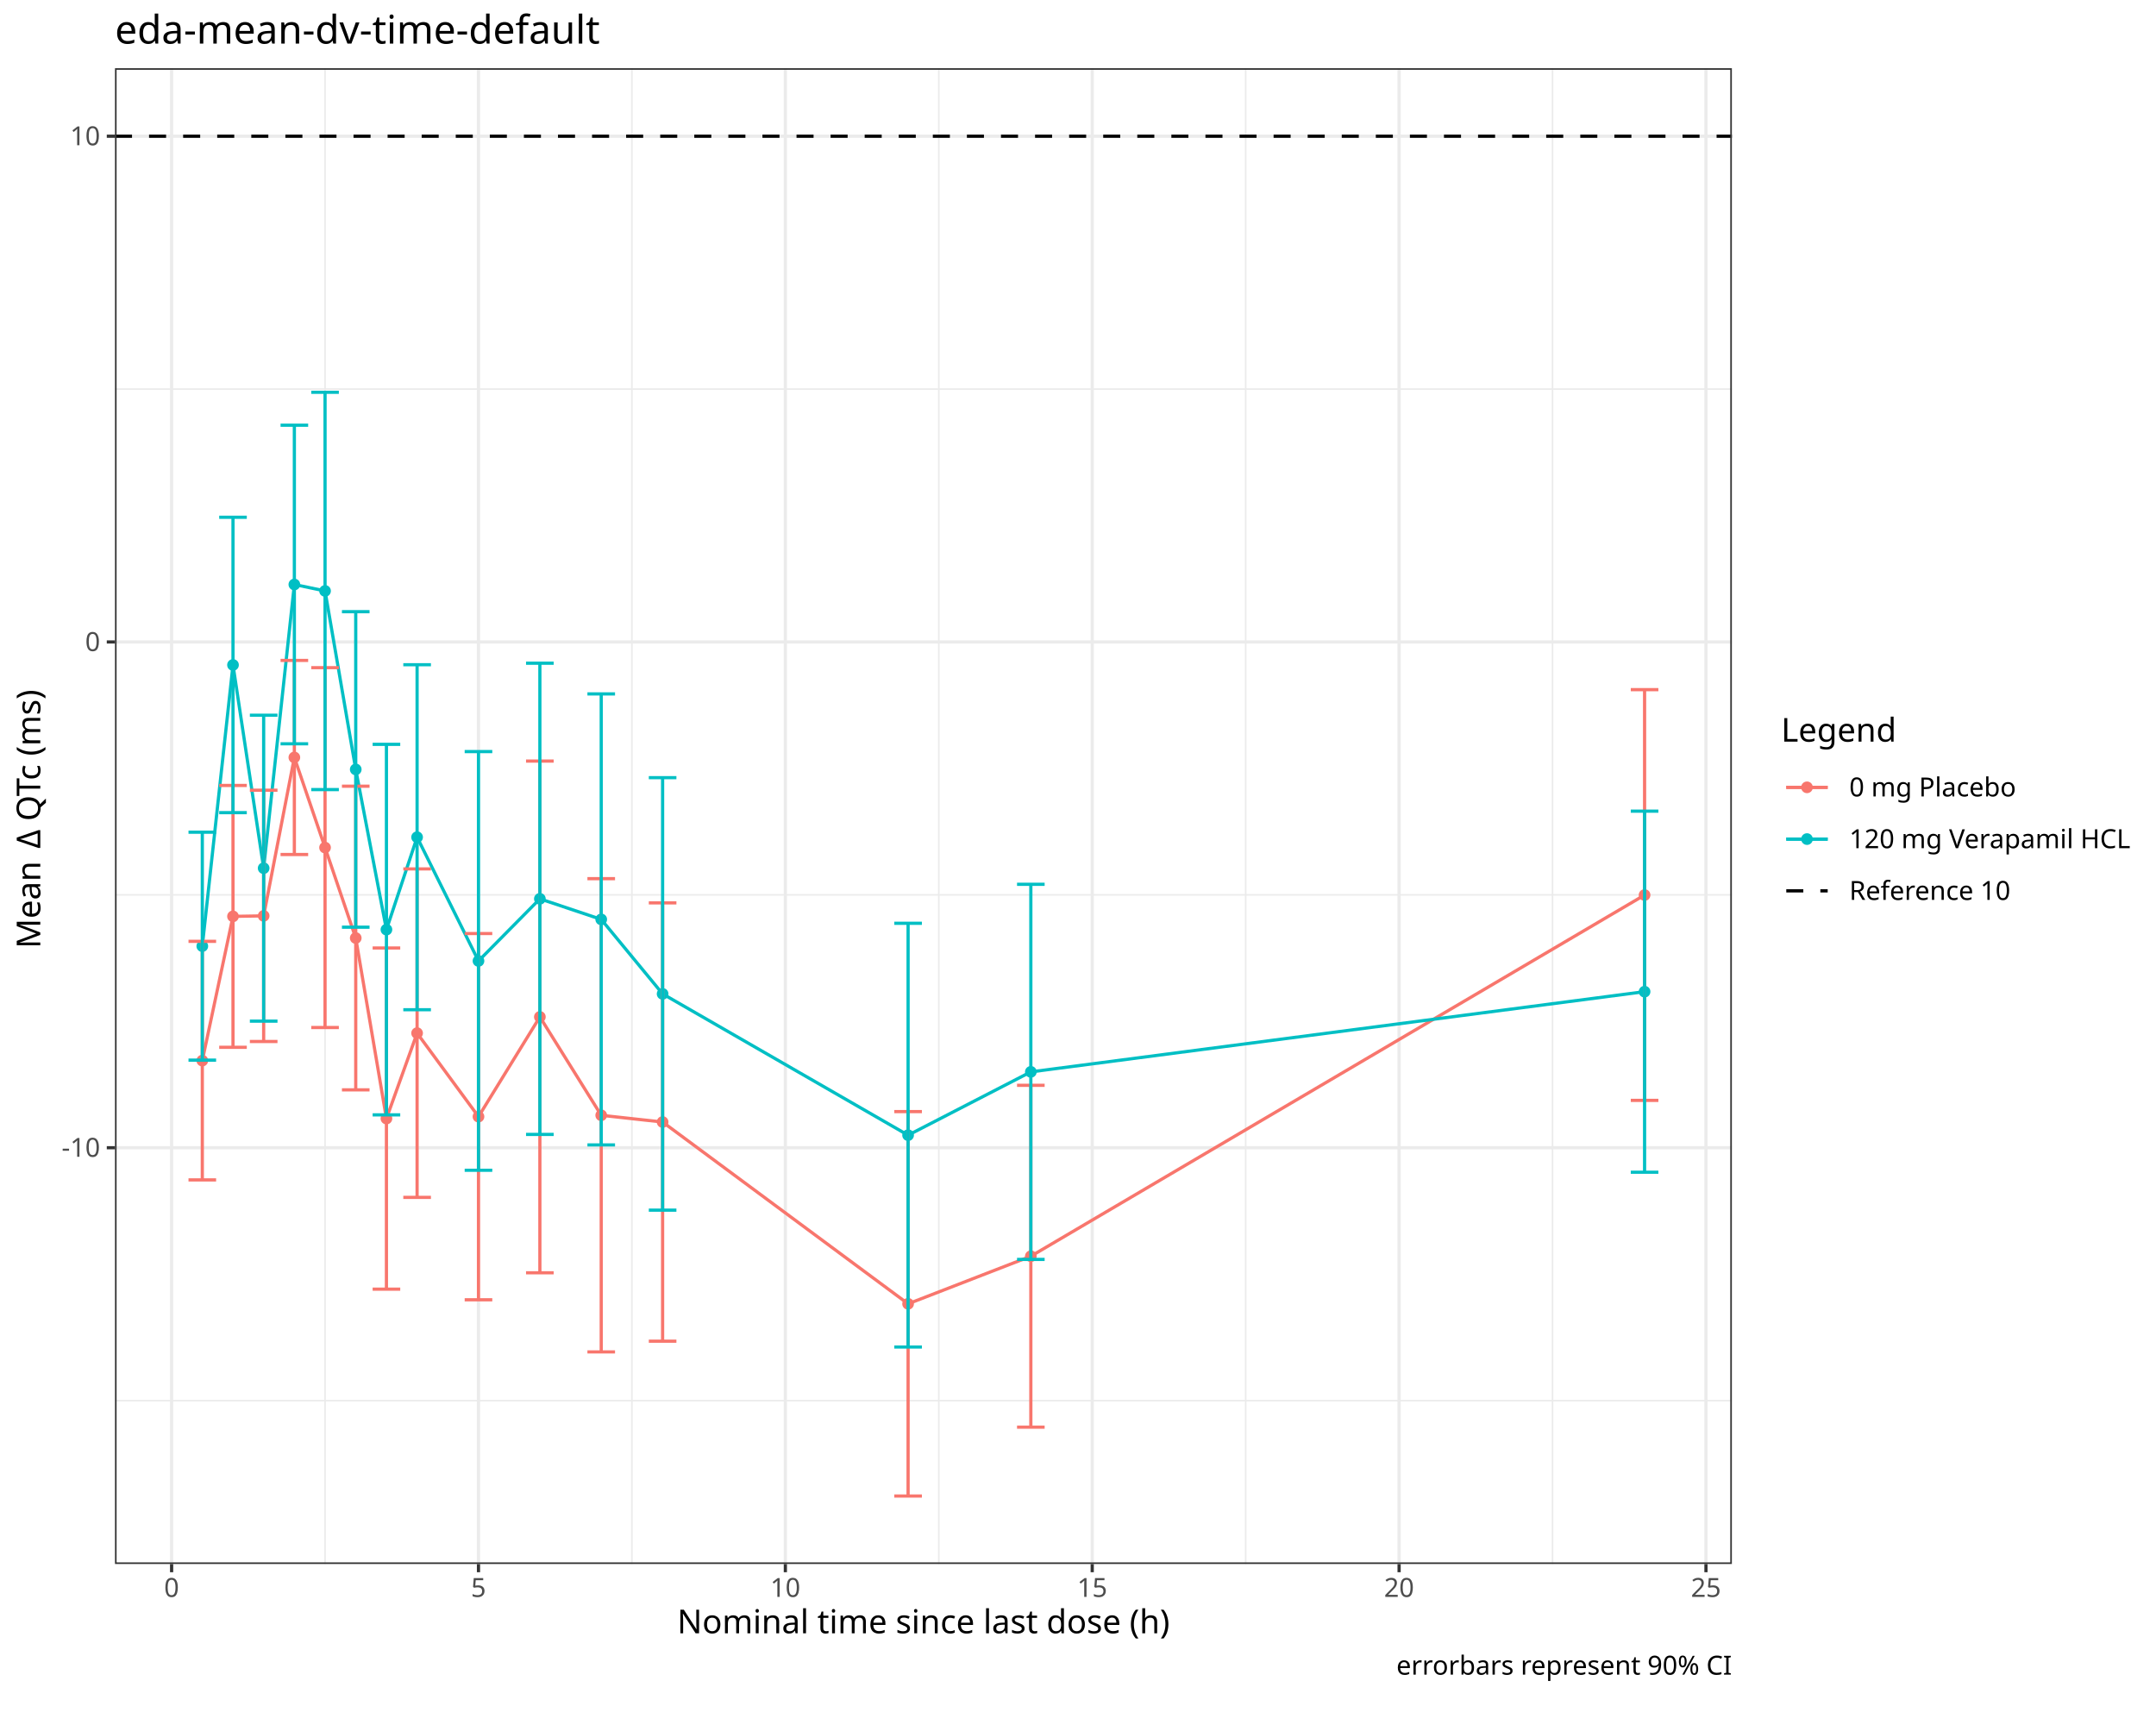
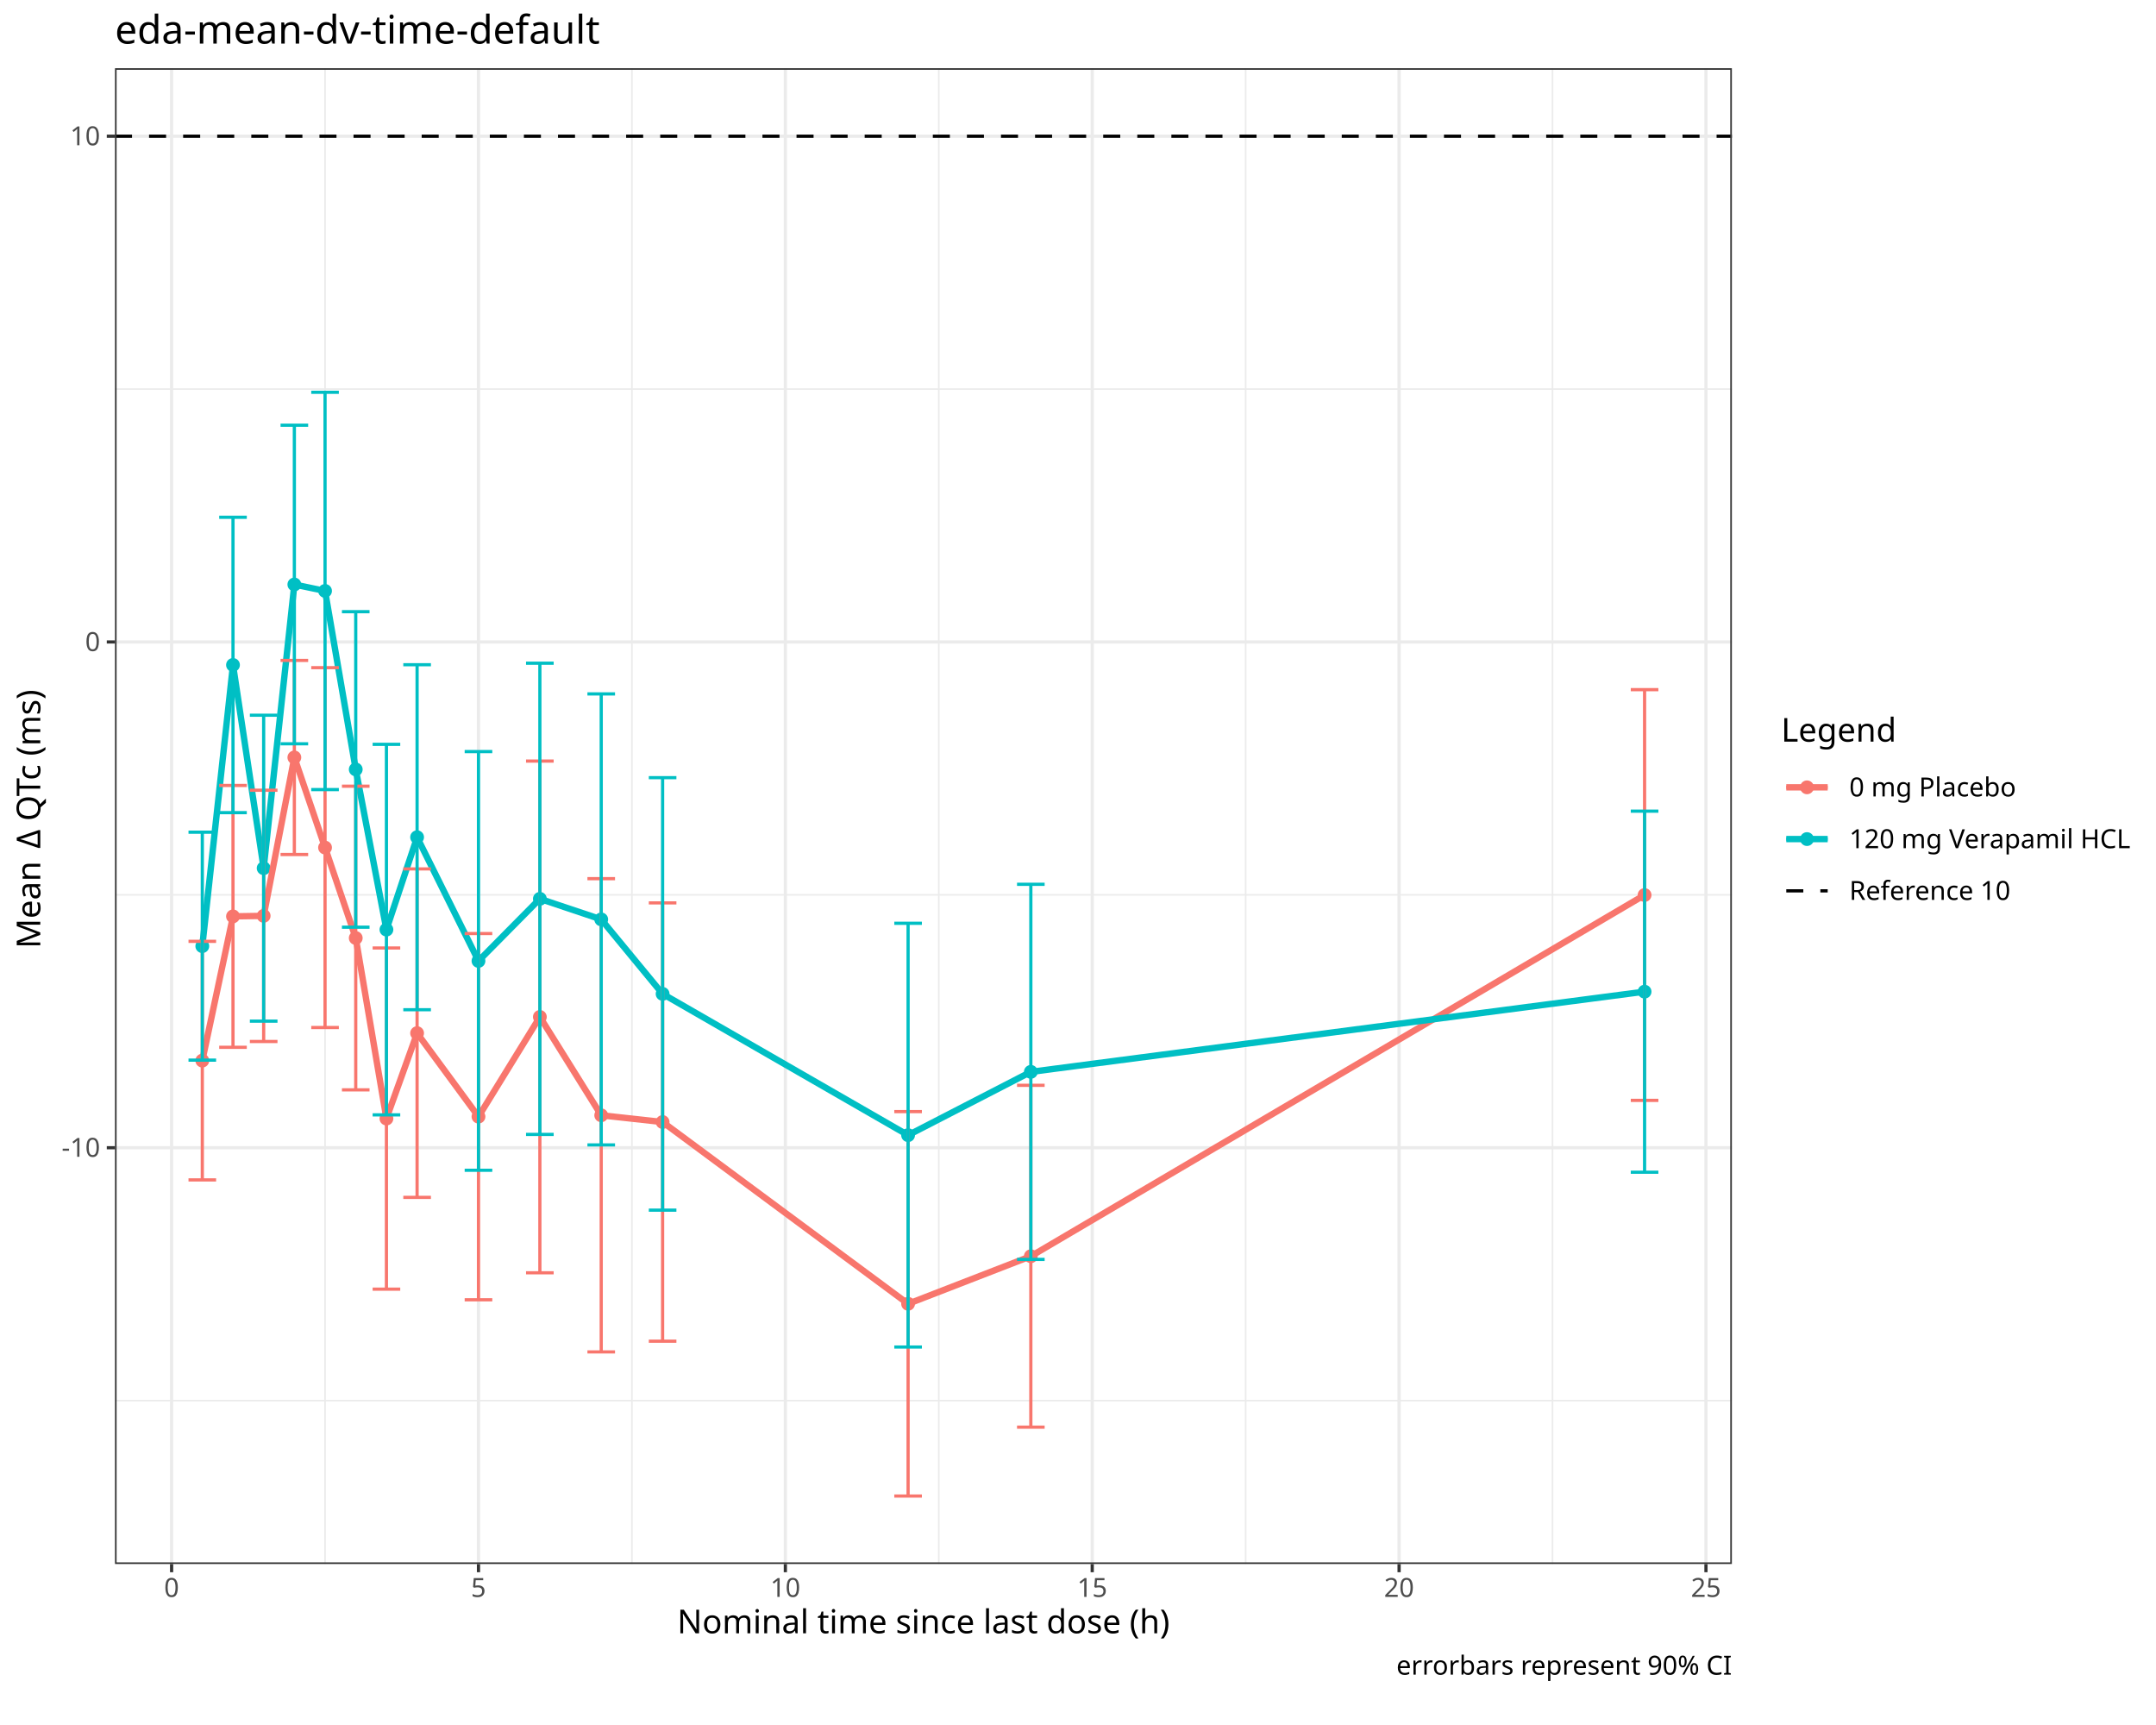
<svg xmlns="http://www.w3.org/2000/svg" class="svglite" data-engine-version="2.0" width="720.00pt" height="576.00pt" viewBox="0 0 720.00 576.00">
  <defs>
    <style type="text/css">
    .svglite line, .svglite polyline, .svglite polygon, .svglite path, .svglite rect, .svglite circle {
      fill: none;
      stroke: #000000;
      stroke-linecap: round;
      stroke-linejoin: round;
      stroke-miterlimit: 10.00;
    }
  </style>
  </defs>
  <rect width="100%" height="100%" style="stroke: none; fill: #FFFFFF;" />
  <defs>
    <clipPath id="cpMC4wMHw3MjAuMDB8MC4wMHw1NzYuMDA=">
      <rect x="0.00" y="0.00" width="720.00" height="576.00" />
    </clipPath>
  </defs>
  <g clip-path="url(#cpMC4wMHw3MjAuMDB8MC4wMHw1NzYuMDA=)">
    <rect x="0.00" y="0.00" width="720.00" height="576.00" style="stroke-width: 1.07; stroke: #FFFFFF; fill: #FFFFFF;" />
  </g>
  <defs>
    <clipPath id="cpMzguNDB8NTc4LjM3fDIyLjc4fDUyMi4yNQ==">
      <rect x="38.40" y="22.78" width="539.96" height="499.46" />
    </clipPath>
  </defs>
  <g clip-path="url(#cpMzguNDB8NTc4LjM3fDIyLjc4fDUyMi4yNQ==)">
    <rect x="38.40" y="22.78" width="539.96" height="499.46" style="stroke-width: 1.07; stroke: none; fill: #FFFFFF;" />
    <polyline points="38.40,467.68 578.37,467.68 " style="stroke-width: 0.53; stroke: #EBEBEB; stroke-linecap: butt;" />
    <polyline points="38.40,298.80 578.37,298.80 " style="stroke-width: 0.53; stroke: #EBEBEB; stroke-linecap: butt;" />
    <polyline points="38.40,129.92 578.37,129.92 " style="stroke-width: 0.53; stroke: #EBEBEB; stroke-linecap: butt;" />
    <polyline points="108.55,522.25 108.55,22.78 " style="stroke-width: 0.53; stroke: #EBEBEB; stroke-linecap: butt;" />
    <polyline points="211.03,522.25 211.03,22.78 " style="stroke-width: 0.53; stroke: #EBEBEB; stroke-linecap: butt;" />
    <polyline points="313.51,522.25 313.51,22.78 " style="stroke-width: 0.53; stroke: #EBEBEB; stroke-linecap: butt;" />
    <polyline points="415.99,522.25 415.99,22.78 " style="stroke-width: 0.53; stroke: #EBEBEB; stroke-linecap: butt;" />
    <polyline points="518.47,522.25 518.47,22.78 " style="stroke-width: 0.53; stroke: #EBEBEB; stroke-linecap: butt;" />
    <polyline points="38.40,383.24 578.37,383.24 " style="stroke-width: 1.07; stroke: #EBEBEB; stroke-linecap: butt;" />
    <polyline points="38.40,214.36 578.37,214.36 " style="stroke-width: 1.07; stroke: #EBEBEB; stroke-linecap: butt;" />
    <polyline points="38.40,45.49 578.37,45.49 " style="stroke-width: 1.07; stroke: #EBEBEB; stroke-linecap: butt;" />
    <polyline points="57.31,522.25 57.31,22.78 " style="stroke-width: 1.07; stroke: #EBEBEB; stroke-linecap: butt;" />
    <polyline points="159.79,522.25 159.79,22.78 " style="stroke-width: 1.07; stroke: #EBEBEB; stroke-linecap: butt;" />
    <polyline points="262.27,522.25 262.27,22.78 " style="stroke-width: 1.07; stroke: #EBEBEB; stroke-linecap: butt;" />
    <polyline points="364.75,522.25 364.75,22.78 " style="stroke-width: 1.07; stroke: #EBEBEB; stroke-linecap: butt;" />
    <polyline points="467.23,522.25 467.23,22.78 " style="stroke-width: 1.07; stroke: #EBEBEB; stroke-linecap: butt;" />
    <polyline points="569.71,522.25 569.71,22.78 " style="stroke-width: 1.07; stroke: #EBEBEB; stroke-linecap: butt;" />
    <line x1="38.40" y1="45.49" x2="578.37" y2="45.49" style="stroke-width: 1.07; stroke-dasharray: 5.69,5.69; stroke-linecap: butt;" />
-     <circle cx="67.56" cy="354.15" r="1.95" style="stroke-width: 0.71; stroke: none; fill: #F8766D;" />
-     <circle cx="67.56" cy="315.93" r="1.95" style="stroke-width: 0.71; stroke: none; fill: #00BFC4;" />
-     <circle cx="77.81" cy="305.99" r="1.95" style="stroke-width: 0.71; stroke: none; fill: #F8766D;" />
-     <circle cx="77.81" cy="222.04" r="1.95" style="stroke-width: 0.71; stroke: none; fill: #00BFC4;" />
-     <circle cx="88.05" cy="305.82" r="1.95" style="stroke-width: 0.71; stroke: none; fill: #F8766D;" />
-     <circle cx="88.05" cy="289.90" r="1.95" style="stroke-width: 0.71; stroke: none; fill: #00BFC4;" />
-     <circle cx="98.30" cy="252.92" r="1.95" style="stroke-width: 0.71; stroke: none; fill: #F8766D;" />
-     <circle cx="98.30" cy="195.17" r="1.95" style="stroke-width: 0.71; stroke: none; fill: #00BFC4;" />
-     <circle cx="108.55" cy="283.02" r="1.95" style="stroke-width: 0.71; stroke: none; fill: #F8766D;" />
-     <circle cx="108.55" cy="197.32" r="1.95" style="stroke-width: 0.71; stroke: none; fill: #00BFC4;" />
-     <circle cx="118.80" cy="313.22" r="1.95" style="stroke-width: 0.71; stroke: none; fill: #F8766D;" />
-     <circle cx="118.80" cy="256.92" r="1.95" style="stroke-width: 0.71; stroke: none; fill: #00BFC4;" />
-     <circle cx="129.05" cy="373.50" r="1.95" style="stroke-width: 0.71; stroke: none; fill: #F8766D;" />
-     <circle cx="129.05" cy="310.41" r="1.95" style="stroke-width: 0.71; stroke: none; fill: #00BFC4;" />
-     <circle cx="139.29" cy="344.98" r="1.95" style="stroke-width: 0.71; stroke: none; fill: #F8766D;" />
-     <circle cx="139.29" cy="279.56" r="1.95" style="stroke-width: 0.71; stroke: none; fill: #00BFC4;" />
-     <circle cx="159.79" cy="372.86" r="1.95" style="stroke-width: 0.71; stroke: none; fill: #F8766D;" />
-     <circle cx="159.79" cy="320.87" r="1.95" style="stroke-width: 0.71; stroke: none; fill: #00BFC4;" />
-     <circle cx="180.29" cy="339.56" r="1.95" style="stroke-width: 0.71; stroke: none; fill: #F8766D;" />
-     <circle cx="180.29" cy="300.13" r="1.95" style="stroke-width: 0.71; stroke: none; fill: #00BFC4;" />
-     <circle cx="200.78" cy="372.41" r="1.95" style="stroke-width: 0.71; stroke: none; fill: #F8766D;" />
-     <circle cx="200.78" cy="307.00" r="1.95" style="stroke-width: 0.71; stroke: none; fill: #00BFC4;" />
-     <circle cx="221.28" cy="374.66" r="1.95" style="stroke-width: 0.71; stroke: none; fill: #F8766D;" />
-     <circle cx="221.28" cy="331.87" r="1.95" style="stroke-width: 0.71; stroke: none; fill: #00BFC4;" />
-     <circle cx="303.26" cy="435.36" r="1.95" style="stroke-width: 0.71; stroke: none; fill: #F8766D;" />
-     <circle cx="303.26" cy="379.05" r="1.95" style="stroke-width: 0.71; stroke: none; fill: #00BFC4;" />
-     <circle cx="344.25" cy="419.47" r="1.95" style="stroke-width: 0.71; stroke: none; fill: #F8766D;" />
-     <circle cx="344.25" cy="357.91" r="1.95" style="stroke-width: 0.71; stroke: none; fill: #00BFC4;" />
-     <circle cx="549.21" cy="298.86" r="1.95" style="stroke-width: 0.71; stroke: none; fill: #F8766D;" />
-     <circle cx="549.21" cy="331.13" r="1.95" style="stroke-width: 0.71; stroke: none; fill: #00BFC4;" />
-     <polyline points="67.56,354.15 77.81,305.99 88.05,305.82 98.30,252.92 108.55,283.02 118.80,313.22 129.05,373.50 139.29,344.98 159.79,372.86 180.29,339.56 200.78,372.41 221.28,374.66 303.26,435.36 344.25,419.47 549.21,298.86 " style="stroke-width: 1.07; stroke: #F8766D; stroke-linecap: butt;" />
-     <polyline points="67.56,315.93 77.81,222.04 88.05,289.90 98.30,195.17 108.55,197.32 118.80,256.92 129.05,310.41 139.29,279.56 159.79,320.87 180.29,300.13 200.78,307.00 221.28,331.87 303.26,379.05 344.25,357.91 549.21,331.13 " style="stroke-width: 1.07; stroke: #00BFC4; stroke-linecap: butt;" />
+     <circle cx="67.56" cy="354.15" r="1.95" style="stroke-width: 0.71; stroke: #F8766D; fill: #F8766D;" />
+     <circle cx="67.56" cy="315.93" r="1.95" style="stroke-width: 0.71; stroke: #00BFC4; fill: #00BFC4;" />
+     <circle cx="77.81" cy="305.99" r="1.95" style="stroke-width: 0.71; stroke: #F8766D; fill: #F8766D;" />
+     <circle cx="77.81" cy="222.04" r="1.95" style="stroke-width: 0.71; stroke: #00BFC4; fill: #00BFC4;" />
+     <circle cx="88.05" cy="305.82" r="1.95" style="stroke-width: 0.71; stroke: #F8766D; fill: #F8766D;" />
+     <circle cx="88.05" cy="289.90" r="1.95" style="stroke-width: 0.71; stroke: #00BFC4; fill: #00BFC4;" />
+     <circle cx="98.30" cy="252.92" r="1.95" style="stroke-width: 0.71; stroke: #F8766D; fill: #F8766D;" />
+     <circle cx="98.30" cy="195.17" r="1.95" style="stroke-width: 0.71; stroke: #00BFC4; fill: #00BFC4;" />
+     <circle cx="108.55" cy="283.02" r="1.95" style="stroke-width: 0.71; stroke: #F8766D; fill: #F8766D;" />
+     <circle cx="108.55" cy="197.32" r="1.95" style="stroke-width: 0.71; stroke: #00BFC4; fill: #00BFC4;" />
+     <circle cx="118.80" cy="313.22" r="1.95" style="stroke-width: 0.71; stroke: #F8766D; fill: #F8766D;" />
+     <circle cx="118.80" cy="256.92" r="1.95" style="stroke-width: 0.71; stroke: #00BFC4; fill: #00BFC4;" />
+     <circle cx="129.05" cy="373.50" r="1.95" style="stroke-width: 0.71; stroke: #F8766D; fill: #F8766D;" />
+     <circle cx="129.05" cy="310.41" r="1.95" style="stroke-width: 0.71; stroke: #00BFC4; fill: #00BFC4;" />
+     <circle cx="139.29" cy="344.98" r="1.95" style="stroke-width: 0.71; stroke: #F8766D; fill: #F8766D;" />
+     <circle cx="139.29" cy="279.56" r="1.95" style="stroke-width: 0.71; stroke: #00BFC4; fill: #00BFC4;" />
+     <circle cx="159.79" cy="372.86" r="1.95" style="stroke-width: 0.71; stroke: #F8766D; fill: #F8766D;" />
+     <circle cx="159.79" cy="320.87" r="1.95" style="stroke-width: 0.71; stroke: #00BFC4; fill: #00BFC4;" />
+     <circle cx="180.29" cy="339.56" r="1.95" style="stroke-width: 0.71; stroke: #F8766D; fill: #F8766D;" />
+     <circle cx="180.29" cy="300.13" r="1.95" style="stroke-width: 0.71; stroke: #00BFC4; fill: #00BFC4;" />
+     <circle cx="200.78" cy="372.41" r="1.95" style="stroke-width: 0.71; stroke: #F8766D; fill: #F8766D;" />
+     <circle cx="200.78" cy="307.00" r="1.95" style="stroke-width: 0.71; stroke: #00BFC4; fill: #00BFC4;" />
+     <circle cx="221.28" cy="374.66" r="1.95" style="stroke-width: 0.71; stroke: #F8766D; fill: #F8766D;" />
+     <circle cx="221.28" cy="331.87" r="1.95" style="stroke-width: 0.71; stroke: #00BFC4; fill: #00BFC4;" />
+     <circle cx="303.26" cy="435.36" r="1.95" style="stroke-width: 0.71; stroke: #F8766D; fill: #F8766D;" />
+     <circle cx="303.26" cy="379.05" r="1.95" style="stroke-width: 0.71; stroke: #00BFC4; fill: #00BFC4;" />
+     <circle cx="344.25" cy="419.47" r="1.95" style="stroke-width: 0.71; stroke: #F8766D; fill: #F8766D;" />
+     <circle cx="344.25" cy="357.91" r="1.95" style="stroke-width: 0.71; stroke: #00BFC4; fill: #00BFC4;" />
+     <circle cx="549.21" cy="298.86" r="1.95" style="stroke-width: 0.71; stroke: #F8766D; fill: #F8766D;" />
+     <circle cx="549.21" cy="331.13" r="1.95" style="stroke-width: 0.71; stroke: #00BFC4; fill: #00BFC4;" />
+     <polyline points="67.56,354.15 77.81,305.99 88.05,305.82 98.30,252.92 108.55,283.02 118.80,313.22 129.05,373.50 139.29,344.98 159.79,372.86 180.29,339.56 200.78,372.41 221.28,374.66 303.26,435.36 344.25,419.47 549.21,298.86 " style="stroke-width: 2.13; stroke: #F8766D; stroke-linecap: butt;" />
+     <polyline points="67.56,315.93 77.81,222.04 88.05,289.90 98.30,195.17 108.55,197.32 118.80,256.92 129.05,310.41 139.29,279.56 159.79,320.87 180.29,300.13 200.78,307.00 221.28,331.87 303.26,379.05 344.25,357.91 549.21,331.13 " style="stroke-width: 2.13; stroke: #00BFC4; stroke-linecap: butt;" />
    <polyline points="62.95,314.32 72.17,314.32 " style="stroke-width: 1.07; stroke: #F8766D; stroke-linecap: butt;" />
    <polyline points="67.56,314.32 67.56,393.99 " style="stroke-width: 1.07; stroke: #F8766D; stroke-linecap: butt;" />
    <polyline points="62.95,393.99 72.17,393.99 " style="stroke-width: 1.07; stroke: #F8766D; stroke-linecap: butt;" />
    <polyline points="62.95,277.88 72.17,277.88 " style="stroke-width: 1.07; stroke: #00BFC4; stroke-linecap: butt;" />
    <polyline points="67.56,277.88 67.56,353.99 " style="stroke-width: 1.07; stroke: #00BFC4; stroke-linecap: butt;" />
    <polyline points="62.95,353.99 72.17,353.99 " style="stroke-width: 1.07; stroke: #00BFC4; stroke-linecap: butt;" />
    <polyline points="73.20,262.27 82.42,262.27 " style="stroke-width: 1.07; stroke: #F8766D; stroke-linecap: butt;" />
    <polyline points="77.81,262.27 77.81,349.71 " style="stroke-width: 1.07; stroke: #F8766D; stroke-linecap: butt;" />
    <polyline points="73.20,349.71 82.42,349.71 " style="stroke-width: 1.07; stroke: #F8766D; stroke-linecap: butt;" />
    <polyline points="73.20,172.73 82.42,172.73 " style="stroke-width: 1.07; stroke: #00BFC4; stroke-linecap: butt;" />
    <polyline points="77.81,172.73 77.81,271.35 " style="stroke-width: 1.07; stroke: #00BFC4; stroke-linecap: butt;" />
    <polyline points="73.20,271.35 82.42,271.35 " style="stroke-width: 1.07; stroke: #00BFC4; stroke-linecap: butt;" />
    <polyline points="83.44,263.87 92.67,263.87 " style="stroke-width: 1.07; stroke: #F8766D; stroke-linecap: butt;" />
    <polyline points="88.05,263.87 88.05,347.77 " style="stroke-width: 1.07; stroke: #F8766D; stroke-linecap: butt;" />
    <polyline points="83.44,347.77 92.67,347.77 " style="stroke-width: 1.07; stroke: #F8766D; stroke-linecap: butt;" />
    <polyline points="83.44,238.82 92.67,238.82 " style="stroke-width: 1.07; stroke: #00BFC4; stroke-linecap: butt;" />
    <polyline points="88.05,238.82 88.05,340.98 " style="stroke-width: 1.07; stroke: #00BFC4; stroke-linecap: butt;" />
    <polyline points="83.44,340.98 92.67,340.98 " style="stroke-width: 1.07; stroke: #00BFC4; stroke-linecap: butt;" />
    <polyline points="93.69,220.52 102.91,220.52 " style="stroke-width: 1.07; stroke: #F8766D; stroke-linecap: butt;" />
    <polyline points="98.30,220.52 98.30,285.33 " style="stroke-width: 1.07; stroke: #F8766D; stroke-linecap: butt;" />
    <polyline points="93.69,285.33 102.91,285.33 " style="stroke-width: 1.07; stroke: #F8766D; stroke-linecap: butt;" />
    <polyline points="93.69,141.98 102.91,141.98 " style="stroke-width: 1.07; stroke: #00BFC4; stroke-linecap: butt;" />
    <polyline points="98.30,141.98 98.30,248.36 " style="stroke-width: 1.07; stroke: #00BFC4; stroke-linecap: butt;" />
    <polyline points="93.69,248.36 102.91,248.36 " style="stroke-width: 1.07; stroke: #00BFC4; stroke-linecap: butt;" />
    <polyline points="103.94,222.94 113.16,222.94 " style="stroke-width: 1.07; stroke: #F8766D; stroke-linecap: butt;" />
    <polyline points="108.55,222.94 108.55,343.11 " style="stroke-width: 1.07; stroke: #F8766D; stroke-linecap: butt;" />
    <polyline points="103.94,343.11 113.16,343.11 " style="stroke-width: 1.07; stroke: #F8766D; stroke-linecap: butt;" />
    <polyline points="103.94,130.99 113.16,130.99 " style="stroke-width: 1.07; stroke: #00BFC4; stroke-linecap: butt;" />
    <polyline points="108.55,130.99 108.55,263.66 " style="stroke-width: 1.07; stroke: #00BFC4; stroke-linecap: butt;" />
    <polyline points="103.94,263.66 113.16,263.66 " style="stroke-width: 1.07; stroke: #00BFC4; stroke-linecap: butt;" />
    <polyline points="114.19,262.52 123.41,262.52 " style="stroke-width: 1.07; stroke: #F8766D; stroke-linecap: butt;" />
    <polyline points="118.80,262.52 118.80,363.92 " style="stroke-width: 1.07; stroke: #F8766D; stroke-linecap: butt;" />
    <polyline points="114.19,363.92 123.41,363.92 " style="stroke-width: 1.07; stroke: #F8766D; stroke-linecap: butt;" />
    <polyline points="114.19,204.25 123.41,204.25 " style="stroke-width: 1.07; stroke: #00BFC4; stroke-linecap: butt;" />
    <polyline points="118.80,204.25 118.80,309.60 " style="stroke-width: 1.07; stroke: #00BFC4; stroke-linecap: butt;" />
    <polyline points="114.19,309.60 123.41,309.60 " style="stroke-width: 1.07; stroke: #00BFC4; stroke-linecap: butt;" />
    <polyline points="124.44,316.54 133.66,316.54 " style="stroke-width: 1.07; stroke: #F8766D; stroke-linecap: butt;" />
    <polyline points="129.05,316.54 129.05,430.47 " style="stroke-width: 1.07; stroke: #F8766D; stroke-linecap: butt;" />
    <polyline points="124.44,430.47 133.66,430.47 " style="stroke-width: 1.07; stroke: #F8766D; stroke-linecap: butt;" />
    <polyline points="124.44,248.54 133.66,248.54 " style="stroke-width: 1.07; stroke: #00BFC4; stroke-linecap: butt;" />
    <polyline points="129.05,248.54 129.05,372.27 " style="stroke-width: 1.07; stroke: #00BFC4; stroke-linecap: butt;" />
    <polyline points="124.44,372.27 133.66,372.27 " style="stroke-width: 1.07; stroke: #00BFC4; stroke-linecap: butt;" />
    <polyline points="134.68,290.14 143.91,290.14 " style="stroke-width: 1.07; stroke: #F8766D; stroke-linecap: butt;" />
    <polyline points="139.29,290.14 139.29,399.82 " style="stroke-width: 1.07; stroke: #F8766D; stroke-linecap: butt;" />
    <polyline points="134.68,399.82 143.91,399.82 " style="stroke-width: 1.07; stroke: #F8766D; stroke-linecap: butt;" />
    <polyline points="134.68,221.96 143.91,221.96 " style="stroke-width: 1.07; stroke: #00BFC4; stroke-linecap: butt;" />
    <polyline points="139.29,221.96 139.29,337.16 " style="stroke-width: 1.07; stroke: #00BFC4; stroke-linecap: butt;" />
    <polyline points="134.68,337.16 143.91,337.16 " style="stroke-width: 1.07; stroke: #00BFC4; stroke-linecap: butt;" />
    <polyline points="155.18,311.72 164.40,311.72 " style="stroke-width: 1.07; stroke: #F8766D; stroke-linecap: butt;" />
    <polyline points="159.79,311.72 159.79,434.01 " style="stroke-width: 1.07; stroke: #F8766D; stroke-linecap: butt;" />
    <polyline points="155.18,434.01 164.40,434.01 " style="stroke-width: 1.07; stroke: #F8766D; stroke-linecap: butt;" />
    <polyline points="155.18,250.97 164.40,250.97 " style="stroke-width: 1.07; stroke: #00BFC4; stroke-linecap: butt;" />
    <polyline points="159.79,250.97 159.79,390.77 " style="stroke-width: 1.07; stroke: #00BFC4; stroke-linecap: butt;" />
    <polyline points="155.18,390.77 164.40,390.77 " style="stroke-width: 1.07; stroke: #00BFC4; stroke-linecap: butt;" />
    <polyline points="175.67,254.13 184.90,254.13 " style="stroke-width: 1.07; stroke: #F8766D; stroke-linecap: butt;" />
    <polyline points="180.29,254.13 180.29,425.00 " style="stroke-width: 1.07; stroke: #F8766D; stroke-linecap: butt;" />
    <polyline points="175.67,425.00 184.90,425.00 " style="stroke-width: 1.07; stroke: #F8766D; stroke-linecap: butt;" />
    <polyline points="175.67,221.46 184.90,221.46 " style="stroke-width: 1.07; stroke: #00BFC4; stroke-linecap: butt;" />
    <polyline points="180.29,221.46 180.29,378.79 " style="stroke-width: 1.07; stroke: #00BFC4; stroke-linecap: butt;" />
    <polyline points="175.67,378.79 184.90,378.79 " style="stroke-width: 1.07; stroke: #00BFC4; stroke-linecap: butt;" />
    <polyline points="196.17,293.40 205.39,293.40 " style="stroke-width: 1.07; stroke: #F8766D; stroke-linecap: butt;" />
    <polyline points="200.78,293.40 200.78,451.42 " style="stroke-width: 1.07; stroke: #F8766D; stroke-linecap: butt;" />
    <polyline points="196.17,451.42 205.39,451.42 " style="stroke-width: 1.07; stroke: #F8766D; stroke-linecap: butt;" />
    <polyline points="196.17,231.70 205.39,231.70 " style="stroke-width: 1.07; stroke: #00BFC4; stroke-linecap: butt;" />
    <polyline points="200.78,231.70 200.78,382.30 " style="stroke-width: 1.07; stroke: #00BFC4; stroke-linecap: butt;" />
    <polyline points="196.17,382.30 205.39,382.30 " style="stroke-width: 1.07; stroke: #00BFC4; stroke-linecap: butt;" />
    <polyline points="216.67,301.49 225.89,301.49 " style="stroke-width: 1.07; stroke: #F8766D; stroke-linecap: butt;" />
    <polyline points="221.28,301.49 221.28,447.84 " style="stroke-width: 1.07; stroke: #F8766D; stroke-linecap: butt;" />
    <polyline points="216.67,447.84 225.89,447.84 " style="stroke-width: 1.07; stroke: #F8766D; stroke-linecap: butt;" />
    <polyline points="216.67,259.67 225.89,259.67 " style="stroke-width: 1.07; stroke: #00BFC4; stroke-linecap: butt;" />
    <polyline points="221.28,259.67 221.28,404.08 " style="stroke-width: 1.07; stroke: #00BFC4; stroke-linecap: butt;" />
    <polyline points="216.67,404.08 225.89,404.08 " style="stroke-width: 1.07; stroke: #00BFC4; stroke-linecap: butt;" />
    <polyline points="298.65,371.18 307.87,371.18 " style="stroke-width: 1.07; stroke: #F8766D; stroke-linecap: butt;" />
    <polyline points="303.26,371.18 303.26,499.54 " style="stroke-width: 1.07; stroke: #F8766D; stroke-linecap: butt;" />
    <polyline points="298.65,499.54 307.87,499.54 " style="stroke-width: 1.07; stroke: #F8766D; stroke-linecap: butt;" />
    <polyline points="298.65,308.30 307.87,308.30 " style="stroke-width: 1.07; stroke: #00BFC4; stroke-linecap: butt;" />
    <polyline points="303.26,308.30 303.26,449.79 " style="stroke-width: 1.07; stroke: #00BFC4; stroke-linecap: butt;" />
    <polyline points="298.65,449.79 307.87,449.79 " style="stroke-width: 1.07; stroke: #00BFC4; stroke-linecap: butt;" />
    <polyline points="339.64,362.40 348.86,362.40 " style="stroke-width: 1.07; stroke: #F8766D; stroke-linecap: butt;" />
    <polyline points="344.25,362.40 344.25,476.55 " style="stroke-width: 1.07; stroke: #F8766D; stroke-linecap: butt;" />
    <polyline points="339.64,476.55 348.86,476.55 " style="stroke-width: 1.07; stroke: #F8766D; stroke-linecap: butt;" />
    <polyline points="339.64,295.28 348.86,295.28 " style="stroke-width: 1.07; stroke: #00BFC4; stroke-linecap: butt;" />
    <polyline points="344.25,295.28 344.25,420.54 " style="stroke-width: 1.07; stroke: #00BFC4; stroke-linecap: butt;" />
    <polyline points="339.64,420.54 348.86,420.54 " style="stroke-width: 1.07; stroke: #00BFC4; stroke-linecap: butt;" />
    <polyline points="544.60,230.28 553.82,230.28 " style="stroke-width: 1.07; stroke: #F8766D; stroke-linecap: butt;" />
    <polyline points="549.21,230.28 549.21,367.43 " style="stroke-width: 1.07; stroke: #F8766D; stroke-linecap: butt;" />
    <polyline points="544.60,367.43 553.82,367.43 " style="stroke-width: 1.07; stroke: #F8766D; stroke-linecap: butt;" />
    <polyline points="544.60,270.85 553.82,270.85 " style="stroke-width: 1.07; stroke: #00BFC4; stroke-linecap: butt;" />
    <polyline points="549.21,270.85 549.21,391.42 " style="stroke-width: 1.07; stroke: #00BFC4; stroke-linecap: butt;" />
    <polyline points="544.60,391.42 553.82,391.42 " style="stroke-width: 1.07; stroke: #00BFC4; stroke-linecap: butt;" />
    <rect x="38.40" y="22.78" width="539.96" height="499.46" style="stroke-width: 1.07; stroke: #333333;" />
  </g>
  <g clip-path="url(#cpMC4wMHw3MjAuMDB8MC4wMHw1NzYuMDA=)">
    <text x="33.47" y="386.27" text-anchor="end" style="font-size: 8.80px; fill: #4D4D4D; font-family: sans;" textLength="12.72px" lengthAdjust="spacingAndGlyphs">-10</text>
    <text x="33.47" y="217.39" text-anchor="end" style="font-size: 8.80px; fill: #4D4D4D; font-family: sans;" textLength="4.89px" lengthAdjust="spacingAndGlyphs">0</text>
    <text x="33.47" y="48.51" text-anchor="end" style="font-size: 8.80px; fill: #4D4D4D; font-family: sans;" textLength="9.79px" lengthAdjust="spacingAndGlyphs">10</text>
    <polyline points="35.66,383.24 38.40,383.24 " style="stroke-width: 1.07; stroke: #333333; stroke-linecap: butt;" />
    <polyline points="35.66,214.36 38.40,214.36 " style="stroke-width: 1.07; stroke: #333333; stroke-linecap: butt;" />
    <polyline points="35.66,45.49 38.40,45.49 " style="stroke-width: 1.07; stroke: #333333; stroke-linecap: butt;" />
    <polyline points="57.31,524.99 57.31,522.25 " style="stroke-width: 1.07; stroke: #333333; stroke-linecap: butt;" />
    <polyline points="159.79,524.99 159.79,522.25 " style="stroke-width: 1.07; stroke: #333333; stroke-linecap: butt;" />
    <polyline points="262.27,524.99 262.27,522.25 " style="stroke-width: 1.07; stroke: #333333; stroke-linecap: butt;" />
    <polyline points="364.75,524.99 364.75,522.25 " style="stroke-width: 1.07; stroke: #333333; stroke-linecap: butt;" />
    <polyline points="467.23,524.99 467.23,522.25 " style="stroke-width: 1.07; stroke: #333333; stroke-linecap: butt;" />
    <polyline points="569.71,524.99 569.71,522.25 " style="stroke-width: 1.07; stroke: #333333; stroke-linecap: butt;" />
    <text x="57.31" y="533.23" text-anchor="middle" style="font-size: 8.80px; fill: #4D4D4D; font-family: sans;" textLength="4.89px" lengthAdjust="spacingAndGlyphs">0</text>
    <text x="159.79" y="533.23" text-anchor="middle" style="font-size: 8.80px; fill: #4D4D4D; font-family: sans;" textLength="4.89px" lengthAdjust="spacingAndGlyphs">5</text>
    <text x="262.27" y="533.23" text-anchor="middle" style="font-size: 8.80px; fill: #4D4D4D; font-family: sans;" textLength="9.79px" lengthAdjust="spacingAndGlyphs">10</text>
    <text x="364.75" y="533.23" text-anchor="middle" style="font-size: 8.80px; fill: #4D4D4D; font-family: sans;" textLength="9.79px" lengthAdjust="spacingAndGlyphs">15</text>
    <text x="467.23" y="533.23" text-anchor="middle" style="font-size: 8.80px; fill: #4D4D4D; font-family: sans;" textLength="9.79px" lengthAdjust="spacingAndGlyphs">20</text>
    <text x="569.71" y="533.23" text-anchor="middle" style="font-size: 8.80px; fill: #4D4D4D; font-family: sans;" textLength="9.79px" lengthAdjust="spacingAndGlyphs">25</text>
    <text x="308.39" y="545.37" text-anchor="middle" style="font-size: 11.00px; font-family: sans;" textLength="156.53px" lengthAdjust="spacingAndGlyphs">Nominal time since last dose (h)</text>
    <text transform="translate(13.45,316.70) rotate(-90)" style="font-size: 11.00px; font-family: sans;" textLength="30.58px" lengthAdjust="spacingAndGlyphs">Mean </text>
    <text transform="translate(13.45,286.12) rotate(-90)" style="font-size: 11.00px; font-family: sans;" textLength="2.75px" lengthAdjust="spacingAndGlyphs"> </text>
    <text transform="translate(13.45,283.37) rotate(-90)" style="font-size: 11.00px; font-family: sans;" textLength="6.45px" lengthAdjust="spacingAndGlyphs">Δ</text>
    <text transform="translate(13.45,276.92) rotate(-90)" style="font-size: 11.00px; font-family: sans;" textLength="2.75px" lengthAdjust="spacingAndGlyphs"> </text>
    <text transform="translate(13.45,274.16) rotate(-90)" style="font-size: 11.00px; font-family: sans;" textLength="45.84px" lengthAdjust="spacingAndGlyphs">QTc (ms)</text>
    <rect x="589.33" y="233.45" width="125.19" height="78.13" style="stroke-width: 1.07; stroke: none; fill: #FFFFFF;" />
    <text x="594.81" y="247.64" style="font-size: 11.00px; font-family: sans;" textLength="36.71px" lengthAdjust="spacingAndGlyphs">Legend</text>
    <rect x="594.81" y="254.26" width="17.28" height="17.28" style="stroke-width: 1.07; stroke: none; fill: #FFFFFF;" />
-     <circle cx="603.45" cy="262.90" r="1.95" style="stroke-width: 0.71; stroke: none; fill: #F8766D;" />
-     <line x1="596.53" y1="262.90" x2="610.36" y2="262.90" style="stroke-width: 1.07; stroke: #F8766D; stroke-linecap: butt;" />
+     <circle cx="603.45" cy="262.90" r="1.95" style="stroke-width: 0.71; stroke: #F8766D; fill: #F8766D;" />
+     <line x1="596.53" y1="262.90" x2="610.36" y2="262.90" style="stroke-width: 2.13; stroke: #F8766D; stroke-linecap: butt;" />
    <line x1="596.53" y1="262.90" x2="610.36" y2="262.90" style="stroke-width: 1.07; stroke: #F8766D; stroke-linecap: butt;" />
    <rect x="594.81" y="271.54" width="17.28" height="17.28" style="stroke-width: 1.07; stroke: none; fill: #FFFFFF;" />
-     <circle cx="603.45" cy="280.18" r="1.95" style="stroke-width: 0.71; stroke: none; fill: #00BFC4;" />
-     <line x1="596.53" y1="280.18" x2="610.36" y2="280.18" style="stroke-width: 1.07; stroke: #00BFC4; stroke-linecap: butt;" />
+     <circle cx="603.45" cy="280.18" r="1.95" style="stroke-width: 0.71; stroke: #00BFC4; fill: #00BFC4;" />
+     <line x1="596.53" y1="280.18" x2="610.36" y2="280.18" style="stroke-width: 2.13; stroke: #00BFC4; stroke-linecap: butt;" />
    <line x1="596.53" y1="280.18" x2="610.36" y2="280.18" style="stroke-width: 1.07; stroke: #00BFC4; stroke-linecap: butt;" />
    <rect x="594.81" y="288.82" width="17.28" height="17.28" style="stroke-width: 1.07; stroke: none; fill: #FFFFFF;" />
    <line x1="596.53" y1="297.46" x2="610.36" y2="297.46" style="stroke-width: 1.07; stroke-dasharray: 5.69,5.69; stroke-linecap: butt;" />
    <text x="617.57" y="265.93" style="font-size: 8.80px; font-family: sans;" textLength="53.82px" lengthAdjust="spacingAndGlyphs">0 mg Placebo</text>
    <text x="617.57" y="283.21" style="font-size: 8.80px; font-family: sans;" textLength="91.48px" lengthAdjust="spacingAndGlyphs">120 mg Verapamil HCL</text>
    <text x="617.57" y="300.49" style="font-size: 8.80px; font-family: sans;" textLength="52.84px" lengthAdjust="spacingAndGlyphs">Reference 10</text>
    <text x="38.40" y="14.56" style="font-size: 13.20px; font-family: sans;" textLength="151.15px" lengthAdjust="spacingAndGlyphs">eda-mean-dv-time-default</text>
    <text x="578.37" y="559.19" text-anchor="end" style="font-size: 8.80px; font-family: sans;" textLength="109.08px" lengthAdjust="spacingAndGlyphs">errorbars represent 90% CI </text>
    <text x="578.37" y="568.69" text-anchor="end" style="font-size: 8.80px; font-family: sans;" textLength="0.00px" lengthAdjust="spacingAndGlyphs" />
  </g>
</svg>
